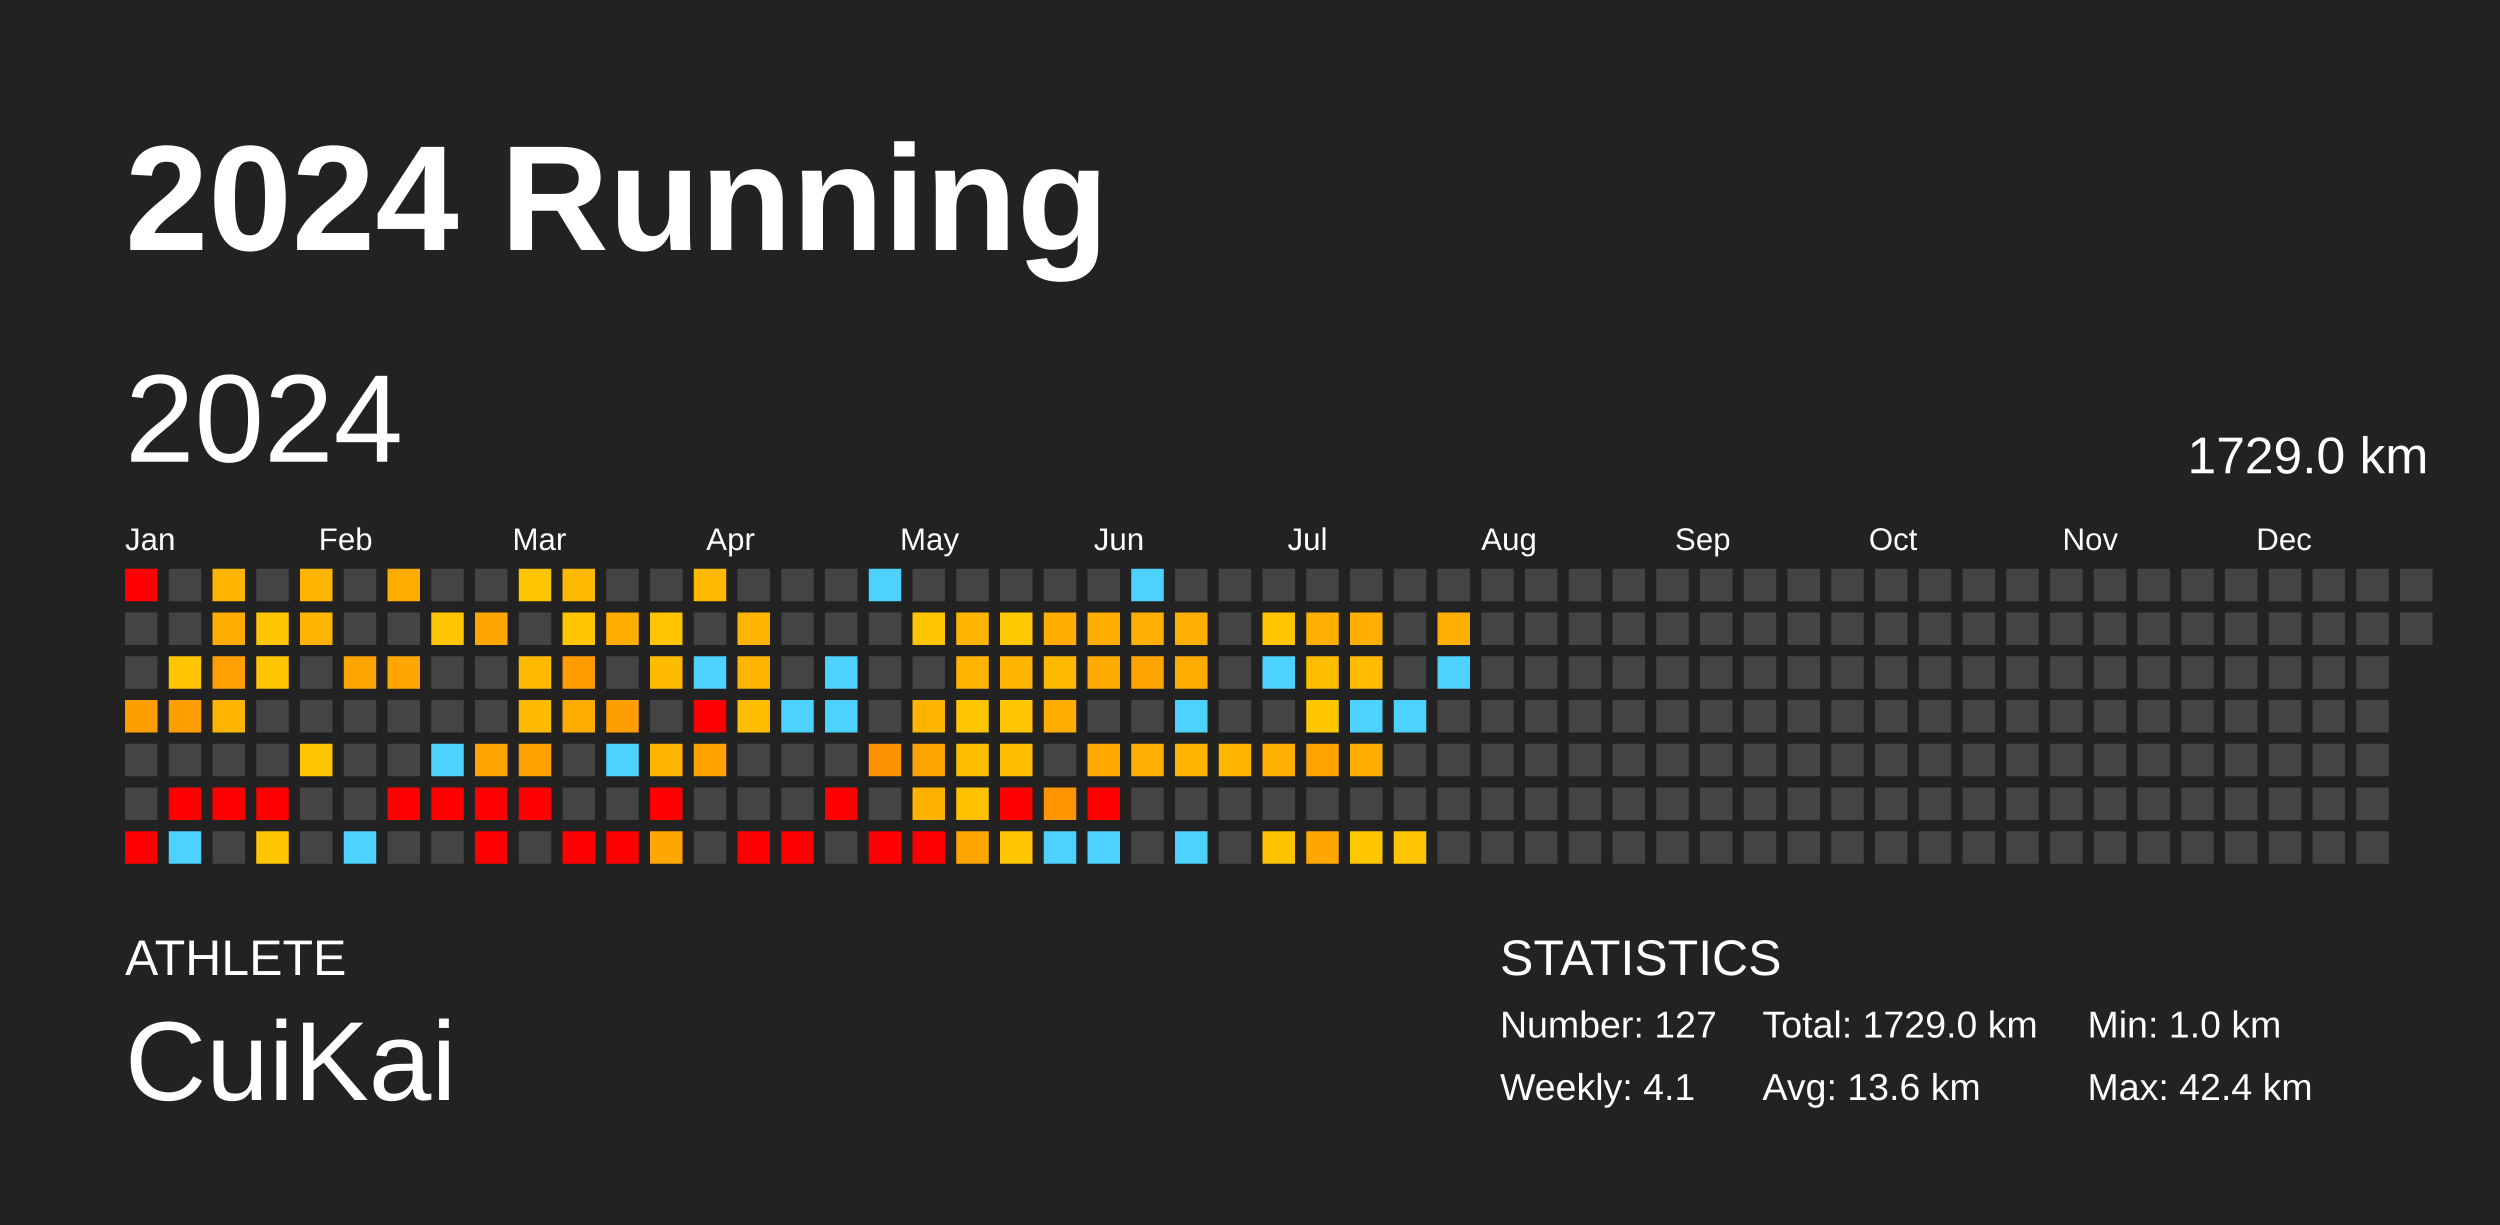
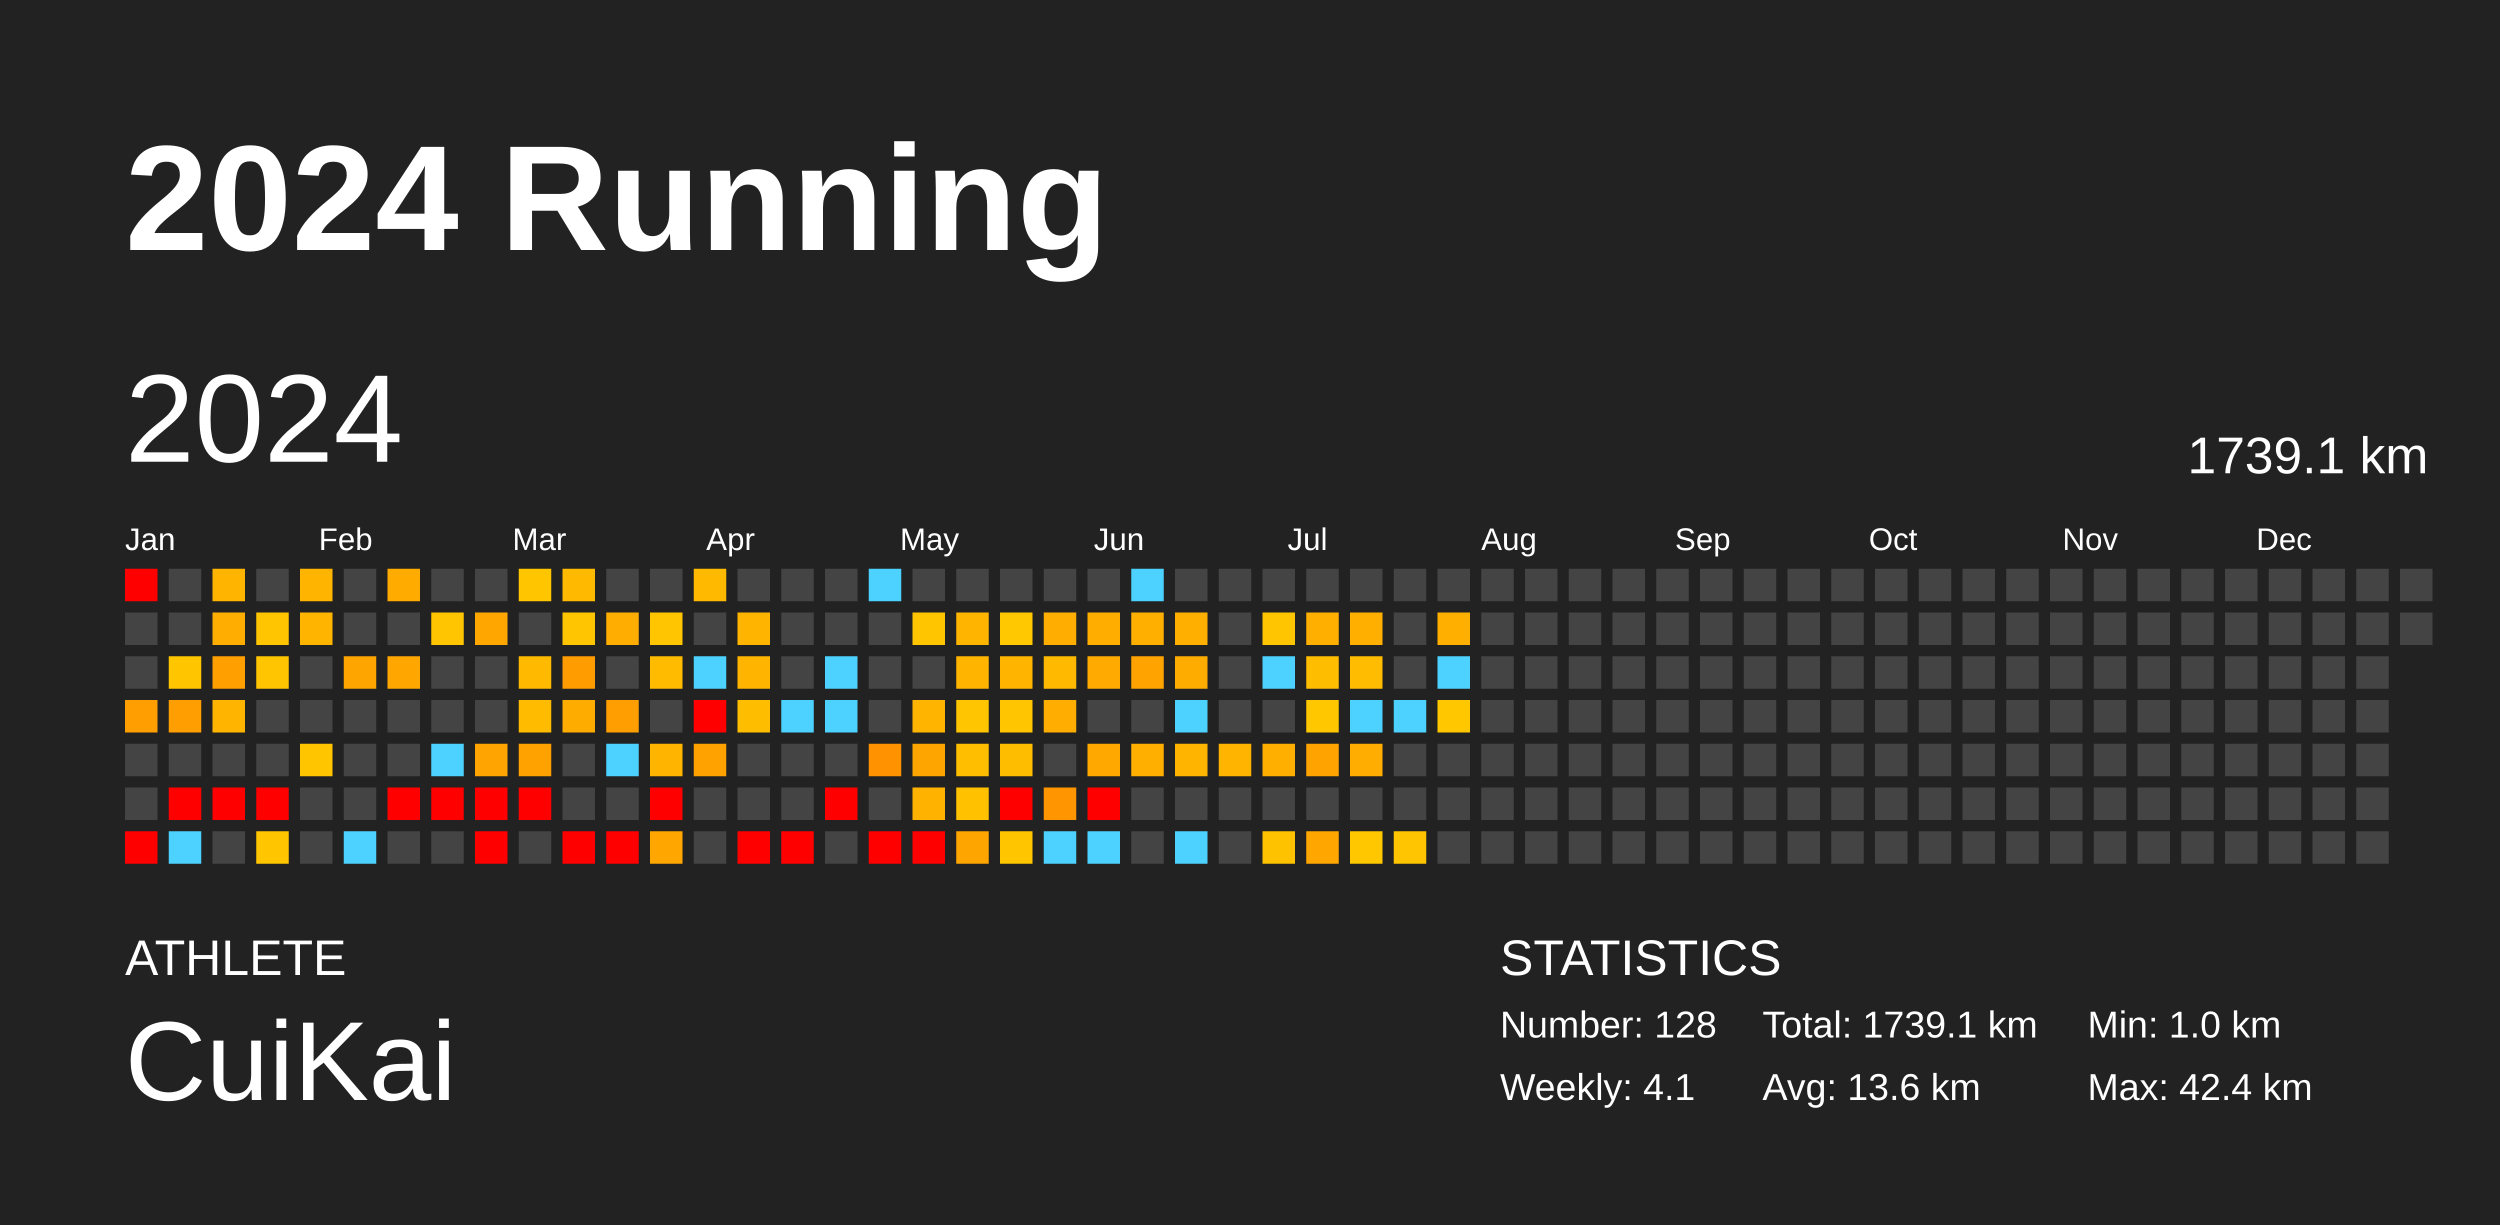
<svg xmlns="http://www.w3.org/2000/svg" baseProfile="full" height="98mm" version="1.1" viewBox="0,0,200,98" width="200mm">
  <defs />
  <rect fill="#222222" height="98" width="200" x="0" y="0" />
  <text fill="#FFFFFF" style="font-size:12px; font-family:Arial; font-weight:bold;" x="10" y="20">2024 Running</text>
  <text fill="#FFFFFF" style="font-size:4px; font-family:Arial" x="10" y="78">ATHLETE</text>
  <text fill="#FFFFFF" style="font-size:9px; font-family:Arial" x="10" y="88">CuiKai</text>
  <text fill="#FFFFFF" style="font-size:4px; font-family:Arial" x="120" y="78">STATISTICS</text>
-   <text fill="#FFFFFF" style="font-size:3px; font-family:Arial" x="120" y="83">Number: 127</text>
+   <text fill="#FFFFFF" style="font-size:3px; font-family:Arial" x="120" y="83">Number: 128</text>
  <text fill="#FFFFFF" style="font-size:3px; font-family:Arial" x="120" y="88">Weekly: 4.1</text>
-   <text fill="#FFFFFF" style="font-size:3px; font-family:Arial" x="141" y="83">Total: 1729.0 km</text>
+   <text fill="#FFFFFF" style="font-size:3px; font-family:Arial" x="141" y="83">Total: 1739.1 km</text>
  <text fill="#FFFFFF" style="font-size:3px; font-family:Arial" x="141" y="88">Avg: 13.6 km</text>
  <text fill="#FFFFFF" style="font-size:3px; font-family:Arial" x="167" y="83">Min: 1.0 km</text>
  <text fill="#FFFFFF" style="font-size:3px; font-family:Arial" x="167" y="88">Max: 42.4 km</text>
  <text dominant-baseline="hanging" fill="#FFFFFF" style="font-size:10.0px; font-family:Arial;" x="10" y="30">2024</text>
-   <text dominant-baseline="hanging" fill="#FFFFFF" style="font-size:4.125px; font-family:Arial;" x="175" y="35">1729.0 km</text>
+   <text dominant-baseline="hanging" fill="#FFFFFF" style="font-size:4.125px; font-family:Arial;" x="175" y="35">1739.1 km</text>
  <text fill="#FFFFFF" style="font-size:2.5px; font-family:Arial" x="10.0" y="44">Jan</text>
  <text fill="#FFFFFF" style="font-size:2.5px; font-family:Arial" x="25.5" y="44">Feb</text>
  <text fill="#FFFFFF" style="font-size:2.5px; font-family:Arial" x="41.0" y="44">Mar</text>
  <text fill="#FFFFFF" style="font-size:2.5px; font-family:Arial" x="56.5" y="44">Apr</text>
  <text fill="#FFFFFF" style="font-size:2.5px; font-family:Arial" x="72.0" y="44">May</text>
  <text fill="#FFFFFF" style="font-size:2.5px; font-family:Arial" x="87.5" y="44">Jun</text>
  <text fill="#FFFFFF" style="font-size:2.5px; font-family:Arial" x="103.0" y="44">Jul</text>
  <text fill="#FFFFFF" style="font-size:2.5px; font-family:Arial" x="118.5" y="44">Aug</text>
  <text fill="#FFFFFF" style="font-size:2.5px; font-family:Arial" x="134.0" y="44">Sep</text>
  <text fill="#FFFFFF" style="font-size:2.5px; font-family:Arial" x="149.5" y="44">Oct</text>
  <text fill="#FFFFFF" style="font-size:2.5px; font-family:Arial" x="165.0" y="44">Nov</text>
  <text fill="#FFFFFF" style="font-size:2.5px; font-family:Arial" x="180.5" y="44">Dec</text>
  <rect fill="red" height="2.6" width="2.6" x="10.0" y="45.5" />
  <rect fill="#444444" height="2.6" width="2.6" x="10.0" y="49.0" />
  <rect fill="#444444" height="2.6" width="2.6" x="10.0" y="52.5" />
  <rect fill="#ff9e00" height="2.6" width="2.6" x="10.0" y="56.0" />
  <rect fill="#444444" height="2.6" width="2.6" x="10.0" y="59.5" />
  <rect fill="#444444" height="2.6" width="2.6" x="10.0" y="63.0" />
  <rect fill="red" height="2.6" width="2.6" x="10.0" y="66.5" />
  <rect fill="#444444" height="2.6" width="2.6" x="13.5" y="45.5" />
  <rect fill="#444444" height="2.6" width="2.6" x="13.5" y="49.0" />
  <rect fill="#ffc600" height="2.6" width="2.6" x="13.5" y="52.5" />
  <rect fill="#ff9e00" height="2.6" width="2.6" x="13.5" y="56.0" />
  <rect fill="#444444" height="2.6" width="2.6" x="13.5" y="59.5" />
  <rect fill="red" height="2.6" width="2.6" x="13.5" y="63.0" />
  <rect fill="#4dd2ff" height="2.6" width="2.6" x="13.5" y="66.5" />
  <rect fill="#ffb500" height="2.6" width="2.6" x="17.0" y="45.5" />
  <rect fill="#ffad00" height="2.6" width="2.6" x="17.0" y="49.0" />
  <rect fill="#ffa000" height="2.6" width="2.6" x="17.0" y="52.5" />
  <rect fill="#ffb500" height="2.6" width="2.6" x="17.0" y="56.0" />
  <rect fill="#444444" height="2.6" width="2.6" x="17.0" y="59.5" />
  <rect fill="red" height="2.6" width="2.6" x="17.0" y="63.0" />
  <rect fill="#444444" height="2.6" width="2.6" x="17.0" y="66.5" />
  <rect fill="#444444" height="2.6" width="2.6" x="20.5" y="45.5" />
  <rect fill="#ffc500" height="2.6" width="2.6" x="20.5" y="49.0" />
  <rect fill="#ffc500" height="2.6" width="2.6" x="20.5" y="52.5" />
  <rect fill="#444444" height="2.6" width="2.6" x="20.5" y="56.0" />
  <rect fill="#444444" height="2.6" width="2.6" x="20.5" y="59.5" />
  <rect fill="red" height="2.6" width="2.6" x="20.5" y="63.0" />
  <rect fill="#ffc600" height="2.6" width="2.6" x="20.5" y="66.5" />
  <rect fill="#ffb500" height="2.6" width="2.6" x="24.0" y="45.5" />
  <rect fill="#ffb500" height="2.6" width="2.6" x="24.0" y="49.0" />
  <rect fill="#444444" height="2.6" width="2.6" x="24.0" y="52.5" />
  <rect fill="#444444" height="2.6" width="2.6" x="24.0" y="56.0" />
  <rect fill="#ffc600" height="2.6" width="2.6" x="24.0" y="59.5" />
  <rect fill="#444444" height="2.6" width="2.6" x="24.0" y="63.0" />
  <rect fill="#444444" height="2.6" width="2.6" x="24.0" y="66.5" />
  <rect fill="#444444" height="2.6" width="2.6" x="27.5" y="45.5" />
  <rect fill="#444444" height="2.6" width="2.6" x="27.5" y="49.0" />
  <rect fill="#ffa500" height="2.6" width="2.6" x="27.5" y="52.5" />
  <rect fill="#444444" height="2.6" width="2.6" x="27.5" y="56.0" />
  <rect fill="#444444" height="2.6" width="2.6" x="27.5" y="59.5" />
  <rect fill="#444444" height="2.6" width="2.6" x="27.5" y="63.0" />
  <rect fill="#4dd2ff" height="2.6" width="2.6" x="27.5" y="66.5" />
  <rect fill="#ffab00" height="2.6" width="2.6" x="31.0" y="45.5" />
  <rect fill="#444444" height="2.6" width="2.6" x="31.0" y="49.0" />
  <rect fill="#ffa700" height="2.6" width="2.6" x="31.0" y="52.5" />
  <rect fill="#444444" height="2.6" width="2.6" x="31.0" y="56.0" />
  <rect fill="#444444" height="2.6" width="2.6" x="31.0" y="59.5" />
  <rect fill="red" height="2.6" width="2.6" x="31.0" y="63.0" />
  <rect fill="#444444" height="2.6" width="2.6" x="31.0" y="66.5" />
  <rect fill="#444444" height="2.6" width="2.6" x="34.5" y="45.5" />
  <rect fill="#ffc500" height="2.6" width="2.6" x="34.5" y="49.0" />
  <rect fill="#444444" height="2.6" width="2.6" x="34.5" y="52.5" />
  <rect fill="#444444" height="2.6" width="2.6" x="34.5" y="56.0" />
  <rect fill="#4dd2ff" height="2.6" width="2.6" x="34.5" y="59.5" />
  <rect fill="red" height="2.6" width="2.6" x="34.5" y="63.0" />
  <rect fill="#444444" height="2.6" width="2.6" x="34.5" y="66.5" />
  <rect fill="#444444" height="2.6" width="2.6" x="38.0" y="45.5" />
  <rect fill="#ffa700" height="2.6" width="2.6" x="38.0" y="49.0" />
  <rect fill="#444444" height="2.6" width="2.6" x="38.0" y="52.5" />
  <rect fill="#444444" height="2.6" width="2.6" x="38.0" y="56.0" />
  <rect fill="#ffa400" height="2.6" width="2.6" x="38.0" y="59.5" />
  <rect fill="red" height="2.6" width="2.6" x="38.0" y="63.0" />
  <rect fill="red" height="2.6" width="2.6" x="38.0" y="66.5" />
  <rect fill="#ffc600" height="2.6" width="2.6" x="41.5" y="45.5" />
  <rect fill="#444444" height="2.6" width="2.6" x="41.5" y="49.0" />
  <rect fill="#ffba00" height="2.6" width="2.6" x="41.5" y="52.5" />
  <rect fill="#ffbb00" height="2.6" width="2.6" x="41.5" y="56.0" />
  <rect fill="#ffa200" height="2.6" width="2.6" x="41.5" y="59.5" />
  <rect fill="red" height="2.6" width="2.6" x="41.5" y="63.0" />
  <rect fill="#444444" height="2.6" width="2.6" x="41.5" y="66.5" />
  <rect fill="#ffba00" height="2.6" width="2.6" x="45.0" y="45.5" />
  <rect fill="#ffc500" height="2.6" width="2.6" x="45.0" y="49.0" />
  <rect fill="#ff9c00" height="2.6" width="2.6" x="45.0" y="52.5" />
  <rect fill="#ffac00" height="2.6" width="2.6" x="45.0" y="56.0" />
  <rect fill="#444444" height="2.6" width="2.6" x="45.0" y="59.5" />
  <rect fill="#444444" height="2.6" width="2.6" x="45.0" y="63.0" />
  <rect fill="red" height="2.6" width="2.6" x="45.0" y="66.5" />
  <rect fill="#444444" height="2.6" width="2.6" x="48.5" y="45.5" />
  <rect fill="#ffad00" height="2.6" width="2.6" x="48.5" y="49.0" />
  <rect fill="#444444" height="2.6" width="2.6" x="48.5" y="52.5" />
  <rect fill="#ff9e00" height="2.6" width="2.6" x="48.5" y="56.0" />
  <rect fill="#4dd2ff" height="2.6" width="2.6" x="48.5" y="59.5" />
  <rect fill="#444444" height="2.6" width="2.6" x="48.5" y="63.0" />
  <rect fill="red" height="2.6" width="2.6" x="48.5" y="66.5" />
  <rect fill="#444444" height="2.6" width="2.6" x="52.0" y="45.5" />
  <rect fill="#ffc500" height="2.6" width="2.6" x="52.0" y="49.0" />
  <rect fill="#ffbb00" height="2.6" width="2.6" x="52.0" y="52.5" />
  <rect fill="#444444" height="2.6" width="2.6" x="52.0" y="56.0" />
  <rect fill="#ffb500" height="2.6" width="2.6" x="52.0" y="59.5" />
  <rect fill="red" height="2.6" width="2.6" x="52.0" y="63.0" />
  <rect fill="#ffa700" height="2.6" width="2.6" x="52.0" y="66.5" />
  <rect fill="#ffba00" height="2.6" width="2.6" x="55.5" y="45.5" />
  <rect fill="#444444" height="2.6" width="2.6" x="55.5" y="49.0" />
  <rect fill="#4dd2ff" height="2.6" width="2.6" x="55.5" y="52.5" />
  <rect fill="red" height="2.6" width="2.6" x="55.5" y="56.0" />
  <rect fill="#ffa200" height="2.6" width="2.6" x="55.5" y="59.5" />
  <rect fill="#444444" height="2.6" width="2.6" x="55.5" y="63.0" />
  <rect fill="#444444" height="2.6" width="2.6" x="55.5" y="66.5" />
  <rect fill="#444444" height="2.6" width="2.6" x="59.0" y="45.5" />
  <rect fill="#ffb500" height="2.6" width="2.6" x="59.0" y="49.0" />
  <rect fill="#ffb500" height="2.6" width="2.6" x="59.0" y="52.5" />
  <rect fill="#ffbd00" height="2.6" width="2.6" x="59.0" y="56.0" />
  <rect fill="#444444" height="2.6" width="2.6" x="59.0" y="59.5" />
  <rect fill="#444444" height="2.6" width="2.6" x="59.0" y="63.0" />
  <rect fill="red" height="2.6" width="2.6" x="59.0" y="66.5" />
  <rect fill="#444444" height="2.6" width="2.6" x="62.5" y="45.5" />
  <rect fill="#444444" height="2.6" width="2.6" x="62.5" y="49.0" />
  <rect fill="#444444" height="2.6" width="2.6" x="62.5" y="52.5" />
  <rect fill="#4dd2ff" height="2.6" width="2.6" x="62.5" y="56.0" />
  <rect fill="#444444" height="2.6" width="2.6" x="62.5" y="59.5" />
  <rect fill="#444444" height="2.6" width="2.6" x="62.5" y="63.0" />
  <rect fill="red" height="2.6" width="2.6" x="62.5" y="66.5" />
  <rect fill="#444444" height="2.6" width="2.6" x="66.0" y="45.5" />
  <rect fill="#444444" height="2.6" width="2.6" x="66.0" y="49.0" />
  <rect fill="#4dd2ff" height="2.6" width="2.6" x="66.0" y="52.5" />
  <rect fill="#4dd2ff" height="2.6" width="2.6" x="66.0" y="56.0" />
  <rect fill="#444444" height="2.6" width="2.6" x="66.0" y="59.5" />
  <rect fill="red" height="2.6" width="2.6" x="66.0" y="63.0" />
  <rect fill="#444444" height="2.6" width="2.6" x="66.0" y="66.5" />
  <rect fill="#4dd2ff" height="2.6" width="2.6" x="69.5" y="45.5" />
  <rect fill="#444444" height="2.6" width="2.6" x="69.5" y="49.0" />
  <rect fill="#444444" height="2.6" width="2.6" x="69.5" y="52.5" />
  <rect fill="#444444" height="2.6" width="2.6" x="69.5" y="56.0" />
  <rect fill="#ff9200" height="2.6" width="2.6" x="69.5" y="59.5" />
  <rect fill="#444444" height="2.6" width="2.6" x="69.5" y="63.0" />
  <rect fill="red" height="2.6" width="2.6" x="69.5" y="66.5" />
  <rect fill="#444444" height="2.6" width="2.6" x="73.0" y="45.5" />
  <rect fill="#ffc600" height="2.6" width="2.6" x="73.0" y="49.0" />
  <rect fill="#444444" height="2.6" width="2.6" x="73.0" y="52.5" />
  <rect fill="#ffb500" height="2.6" width="2.6" x="73.0" y="56.0" />
  <rect fill="#ffa500" height="2.6" width="2.6" x="73.0" y="59.5" />
  <rect fill="#ffb300" height="2.6" width="2.6" x="73.0" y="63.0" />
  <rect fill="red" height="2.6" width="2.6" x="73.0" y="66.5" />
  <rect fill="#444444" height="2.6" width="2.6" x="76.5" y="45.5" />
  <rect fill="#ffb400" height="2.6" width="2.6" x="76.5" y="49.0" />
  <rect fill="#ffb500" height="2.6" width="2.6" x="76.5" y="52.5" />
  <rect fill="#ffc500" height="2.6" width="2.6" x="76.5" y="56.0" />
  <rect fill="#ffbe00" height="2.6" width="2.6" x="76.5" y="59.5" />
  <rect fill="#ffc100" height="2.6" width="2.6" x="76.5" y="63.0" />
  <rect fill="#ffa500" height="2.6" width="2.6" x="76.5" y="66.5" />
  <rect fill="#444444" height="2.6" width="2.6" x="80.0" y="45.5" />
  <rect fill="#ffc800" height="2.6" width="2.6" x="80.0" y="49.0" />
  <rect fill="#ffb500" height="2.6" width="2.6" x="80.0" y="52.5" />
  <rect fill="#ffc500" height="2.6" width="2.6" x="80.0" y="56.0" />
  <rect fill="#ffbd00" height="2.6" width="2.6" x="80.0" y="59.5" />
  <rect fill="red" height="2.6" width="2.6" x="80.0" y="63.0" />
  <rect fill="#ffc600" height="2.6" width="2.6" x="80.0" y="66.5" />
  <rect fill="#444444" height="2.6" width="2.6" x="83.5" y="45.5" />
  <rect fill="#ffad00" height="2.6" width="2.6" x="83.5" y="49.0" />
  <rect fill="#ffba00" height="2.6" width="2.6" x="83.5" y="52.5" />
  <rect fill="#ffad00" height="2.6" width="2.6" x="83.5" y="56.0" />
  <rect fill="#444444" height="2.6" width="2.6" x="83.5" y="59.5" />
  <rect fill="#ff9500" height="2.6" width="2.6" x="83.5" y="63.0" />
  <rect fill="#4dd2ff" height="2.6" width="2.6" x="83.5" y="66.5" />
  <rect fill="#444444" height="2.6" width="2.6" x="87.0" y="45.5" />
  <rect fill="#ffae00" height="2.6" width="2.6" x="87.0" y="49.0" />
  <rect fill="#ffaa00" height="2.6" width="2.6" x="87.0" y="52.5" />
  <rect fill="#444444" height="2.6" width="2.6" x="87.0" y="56.0" />
  <rect fill="#ffa900" height="2.6" width="2.6" x="87.0" y="59.5" />
  <rect fill="red" height="2.6" width="2.6" x="87.0" y="63.0" />
  <rect fill="#4dd2ff" height="2.6" width="2.6" x="87.0" y="66.5" />
  <rect fill="#4dd2ff" height="2.6" width="2.6" x="90.5" y="45.5" />
  <rect fill="#ffaf00" height="2.6" width="2.6" x="90.5" y="49.0" />
  <rect fill="#ffa300" height="2.6" width="2.6" x="90.5" y="52.5" />
  <rect fill="#444444" height="2.6" width="2.6" x="90.5" y="56.0" />
  <rect fill="#ffaf00" height="2.6" width="2.6" x="90.5" y="59.5" />
  <rect fill="#444444" height="2.6" width="2.6" x="90.5" y="63.0" />
  <rect fill="#444444" height="2.6" width="2.6" x="90.5" y="66.5" />
  <rect fill="#444444" height="2.6" width="2.6" x="94.0" y="45.5" />
  <rect fill="#ffaf00" height="2.6" width="2.6" x="94.0" y="49.0" />
  <rect fill="#ffac00" height="2.6" width="2.6" x="94.0" y="52.5" />
  <rect fill="#4dd2ff" height="2.6" width="2.6" x="94.0" y="56.0" />
  <rect fill="#ffb500" height="2.6" width="2.6" x="94.0" y="59.5" />
  <rect fill="#444444" height="2.6" width="2.6" x="94.0" y="63.0" />
  <rect fill="#4dd2ff" height="2.6" width="2.6" x="94.0" y="66.5" />
  <rect fill="#444444" height="2.6" width="2.6" x="97.5" y="45.5" />
  <rect fill="#444444" height="2.6" width="2.6" x="97.5" y="49.0" />
  <rect fill="#444444" height="2.6" width="2.6" x="97.5" y="52.5" />
  <rect fill="#444444" height="2.6" width="2.6" x="97.5" y="56.0" />
  <rect fill="#ffb400" height="2.6" width="2.6" x="97.5" y="59.5" />
  <rect fill="#444444" height="2.6" width="2.6" x="97.5" y="63.0" />
  <rect fill="#444444" height="2.6" width="2.6" x="97.5" y="66.5" />
  <rect fill="#444444" height="2.6" width="2.6" x="101.0" y="45.5" />
  <rect fill="#ffc500" height="2.6" width="2.6" x="101.0" y="49.0" />
  <rect fill="#4dd2ff" height="2.6" width="2.6" x="101.0" y="52.5" />
  <rect fill="#444444" height="2.6" width="2.6" x="101.0" y="56.0" />
  <rect fill="#ffaf00" height="2.6" width="2.6" x="101.0" y="59.5" />
  <rect fill="#444444" height="2.6" width="2.6" x="101.0" y="63.0" />
  <rect fill="#ffc200" height="2.6" width="2.6" x="101.0" y="66.5" />
  <rect fill="#444444" height="2.6" width="2.6" x="104.5" y="45.5" />
  <rect fill="#ffaf00" height="2.6" width="2.6" x="104.5" y="49.0" />
  <rect fill="#ffbd00" height="2.6" width="2.6" x="104.5" y="52.5" />
  <rect fill="#ffc700" height="2.6" width="2.6" x="104.5" y="56.0" />
  <rect fill="#ffa300" height="2.6" width="2.6" x="104.5" y="59.5" />
  <rect fill="#444444" height="2.6" width="2.6" x="104.5" y="63.0" />
  <rect fill="#ffa600" height="2.6" width="2.6" x="104.5" y="66.5" />
  <rect fill="#444444" height="2.6" width="2.6" x="108.0" y="45.5" />
  <rect fill="#ffaf00" height="2.6" width="2.6" x="108.0" y="49.0" />
  <rect fill="#ffbc00" height="2.6" width="2.6" x="108.0" y="52.5" />
  <rect fill="#4dd2ff" height="2.6" width="2.6" x="108.0" y="56.0" />
  <rect fill="#ffad00" height="2.6" width="2.6" x="108.0" y="59.5" />
  <rect fill="#444444" height="2.6" width="2.6" x="108.0" y="63.0" />
  <rect fill="#ffc700" height="2.6" width="2.6" x="108.0" y="66.5" />
  <rect fill="#444444" height="2.6" width="2.6" x="111.5" y="45.5" />
  <rect fill="#444444" height="2.6" width="2.6" x="111.5" y="49.0" />
  <rect fill="#444444" height="2.6" width="2.6" x="111.5" y="52.5" />
  <rect fill="#4dd2ff" height="2.6" width="2.6" x="111.5" y="56.0" />
  <rect fill="#444444" height="2.6" width="2.6" x="111.5" y="59.5" />
  <rect fill="#444444" height="2.6" width="2.6" x="111.5" y="63.0" />
  <rect fill="#ffc500" height="2.6" width="2.6" x="111.5" y="66.5" />
  <rect fill="#444444" height="2.6" width="2.6" x="115.0" y="45.5" />
  <rect fill="#ffaf00" height="2.6" width="2.6" x="115.0" y="49.0" />
  <rect fill="#4dd2ff" height="2.6" width="2.6" x="115.0" y="52.5" />
-   <rect fill="#444444" height="2.6" width="2.6" x="115.0" y="56.0" />
+   <rect fill="#ffc700" height="2.6" width="2.6" x="115.0" y="56.0" />
  <rect fill="#444444" height="2.6" width="2.6" x="115.0" y="59.5" />
  <rect fill="#444444" height="2.6" width="2.6" x="115.0" y="63.0" />
  <rect fill="#444444" height="2.6" width="2.6" x="115.0" y="66.5" />
  <rect fill="#444444" height="2.6" width="2.6" x="118.5" y="45.5" />
  <rect fill="#444444" height="2.6" width="2.6" x="118.5" y="49.0" />
  <rect fill="#444444" height="2.6" width="2.6" x="118.5" y="52.5" />
  <rect fill="#444444" height="2.6" width="2.6" x="118.5" y="56.0" />
  <rect fill="#444444" height="2.6" width="2.6" x="118.5" y="59.5" />
  <rect fill="#444444" height="2.6" width="2.6" x="118.5" y="63.0" />
  <rect fill="#444444" height="2.6" width="2.6" x="118.5" y="66.5" />
  <rect fill="#444444" height="2.6" width="2.6" x="122.0" y="45.5" />
  <rect fill="#444444" height="2.6" width="2.6" x="122.0" y="49.0" />
  <rect fill="#444444" height="2.6" width="2.6" x="122.0" y="52.5" />
  <rect fill="#444444" height="2.6" width="2.6" x="122.0" y="56.0" />
  <rect fill="#444444" height="2.6" width="2.6" x="122.0" y="59.5" />
  <rect fill="#444444" height="2.6" width="2.6" x="122.0" y="63.0" />
  <rect fill="#444444" height="2.6" width="2.6" x="122.0" y="66.5" />
  <rect fill="#444444" height="2.6" width="2.6" x="125.5" y="45.5" />
  <rect fill="#444444" height="2.6" width="2.6" x="125.5" y="49.0" />
  <rect fill="#444444" height="2.6" width="2.6" x="125.5" y="52.5" />
  <rect fill="#444444" height="2.6" width="2.6" x="125.5" y="56.0" />
  <rect fill="#444444" height="2.6" width="2.6" x="125.5" y="59.5" />
  <rect fill="#444444" height="2.6" width="2.6" x="125.5" y="63.0" />
  <rect fill="#444444" height="2.6" width="2.6" x="125.5" y="66.5" />
  <rect fill="#444444" height="2.6" width="2.6" x="129.0" y="45.5" />
  <rect fill="#444444" height="2.6" width="2.6" x="129.0" y="49.0" />
  <rect fill="#444444" height="2.6" width="2.6" x="129.0" y="52.5" />
  <rect fill="#444444" height="2.6" width="2.6" x="129.0" y="56.0" />
  <rect fill="#444444" height="2.6" width="2.6" x="129.0" y="59.5" />
  <rect fill="#444444" height="2.6" width="2.6" x="129.0" y="63.0" />
  <rect fill="#444444" height="2.6" width="2.6" x="129.0" y="66.5" />
  <rect fill="#444444" height="2.6" width="2.6" x="132.5" y="45.5" />
  <rect fill="#444444" height="2.6" width="2.6" x="132.5" y="49.0" />
  <rect fill="#444444" height="2.6" width="2.6" x="132.5" y="52.5" />
  <rect fill="#444444" height="2.6" width="2.6" x="132.5" y="56.0" />
  <rect fill="#444444" height="2.6" width="2.6" x="132.5" y="59.5" />
  <rect fill="#444444" height="2.6" width="2.6" x="132.5" y="63.0" />
  <rect fill="#444444" height="2.6" width="2.6" x="132.5" y="66.5" />
  <rect fill="#444444" height="2.6" width="2.6" x="136.0" y="45.5" />
  <rect fill="#444444" height="2.6" width="2.6" x="136.0" y="49.0" />
  <rect fill="#444444" height="2.6" width="2.6" x="136.0" y="52.5" />
  <rect fill="#444444" height="2.6" width="2.6" x="136.0" y="56.0" />
  <rect fill="#444444" height="2.6" width="2.6" x="136.0" y="59.5" />
  <rect fill="#444444" height="2.6" width="2.6" x="136.0" y="63.0" />
  <rect fill="#444444" height="2.6" width="2.6" x="136.0" y="66.5" />
  <rect fill="#444444" height="2.6" width="2.6" x="139.5" y="45.5" />
  <rect fill="#444444" height="2.6" width="2.6" x="139.5" y="49.0" />
  <rect fill="#444444" height="2.6" width="2.6" x="139.5" y="52.5" />
  <rect fill="#444444" height="2.6" width="2.6" x="139.5" y="56.0" />
  <rect fill="#444444" height="2.6" width="2.6" x="139.5" y="59.5" />
  <rect fill="#444444" height="2.6" width="2.6" x="139.5" y="63.0" />
  <rect fill="#444444" height="2.6" width="2.6" x="139.5" y="66.5" />
  <rect fill="#444444" height="2.6" width="2.6" x="143.0" y="45.5" />
  <rect fill="#444444" height="2.6" width="2.6" x="143.0" y="49.0" />
  <rect fill="#444444" height="2.6" width="2.6" x="143.0" y="52.5" />
  <rect fill="#444444" height="2.6" width="2.6" x="143.0" y="56.0" />
  <rect fill="#444444" height="2.6" width="2.6" x="143.0" y="59.5" />
  <rect fill="#444444" height="2.6" width="2.6" x="143.0" y="63.0" />
  <rect fill="#444444" height="2.6" width="2.6" x="143.0" y="66.5" />
  <rect fill="#444444" height="2.6" width="2.6" x="146.5" y="45.5" />
  <rect fill="#444444" height="2.6" width="2.6" x="146.5" y="49.0" />
  <rect fill="#444444" height="2.6" width="2.6" x="146.5" y="52.5" />
  <rect fill="#444444" height="2.6" width="2.6" x="146.5" y="56.0" />
  <rect fill="#444444" height="2.6" width="2.6" x="146.5" y="59.5" />
  <rect fill="#444444" height="2.6" width="2.6" x="146.5" y="63.0" />
  <rect fill="#444444" height="2.6" width="2.6" x="146.5" y="66.5" />
  <rect fill="#444444" height="2.6" width="2.6" x="150.0" y="45.5" />
  <rect fill="#444444" height="2.6" width="2.6" x="150.0" y="49.0" />
  <rect fill="#444444" height="2.6" width="2.6" x="150.0" y="52.5" />
  <rect fill="#444444" height="2.6" width="2.6" x="150.0" y="56.0" />
  <rect fill="#444444" height="2.6" width="2.6" x="150.0" y="59.5" />
  <rect fill="#444444" height="2.6" width="2.6" x="150.0" y="63.0" />
  <rect fill="#444444" height="2.6" width="2.6" x="150.0" y="66.5" />
  <rect fill="#444444" height="2.6" width="2.6" x="153.5" y="45.5" />
  <rect fill="#444444" height="2.6" width="2.6" x="153.5" y="49.0" />
  <rect fill="#444444" height="2.6" width="2.6" x="153.5" y="52.5" />
  <rect fill="#444444" height="2.6" width="2.6" x="153.5" y="56.0" />
  <rect fill="#444444" height="2.6" width="2.6" x="153.5" y="59.5" />
  <rect fill="#444444" height="2.6" width="2.6" x="153.5" y="63.0" />
  <rect fill="#444444" height="2.6" width="2.6" x="153.5" y="66.5" />
  <rect fill="#444444" height="2.6" width="2.6" x="157.0" y="45.5" />
  <rect fill="#444444" height="2.6" width="2.6" x="157.0" y="49.0" />
  <rect fill="#444444" height="2.6" width="2.6" x="157.0" y="52.5" />
  <rect fill="#444444" height="2.6" width="2.6" x="157.0" y="56.0" />
  <rect fill="#444444" height="2.6" width="2.6" x="157.0" y="59.5" />
  <rect fill="#444444" height="2.6" width="2.6" x="157.0" y="63.0" />
  <rect fill="#444444" height="2.6" width="2.6" x="157.0" y="66.5" />
  <rect fill="#444444" height="2.6" width="2.6" x="160.5" y="45.5" />
  <rect fill="#444444" height="2.6" width="2.6" x="160.5" y="49.0" />
  <rect fill="#444444" height="2.6" width="2.6" x="160.5" y="52.5" />
  <rect fill="#444444" height="2.6" width="2.6" x="160.5" y="56.0" />
  <rect fill="#444444" height="2.6" width="2.6" x="160.5" y="59.5" />
  <rect fill="#444444" height="2.6" width="2.6" x="160.5" y="63.0" />
  <rect fill="#444444" height="2.6" width="2.6" x="160.5" y="66.5" />
  <rect fill="#444444" height="2.6" width="2.6" x="164.0" y="45.5" />
  <rect fill="#444444" height="2.6" width="2.6" x="164.0" y="49.0" />
  <rect fill="#444444" height="2.6" width="2.6" x="164.0" y="52.5" />
  <rect fill="#444444" height="2.6" width="2.6" x="164.0" y="56.0" />
  <rect fill="#444444" height="2.6" width="2.6" x="164.0" y="59.5" />
  <rect fill="#444444" height="2.6" width="2.6" x="164.0" y="63.0" />
  <rect fill="#444444" height="2.6" width="2.6" x="164.0" y="66.5" />
  <rect fill="#444444" height="2.6" width="2.6" x="167.5" y="45.5" />
  <rect fill="#444444" height="2.6" width="2.6" x="167.5" y="49.0" />
  <rect fill="#444444" height="2.6" width="2.6" x="167.5" y="52.5" />
  <rect fill="#444444" height="2.6" width="2.6" x="167.5" y="56.0" />
  <rect fill="#444444" height="2.6" width="2.6" x="167.5" y="59.5" />
  <rect fill="#444444" height="2.6" width="2.6" x="167.5" y="63.0" />
  <rect fill="#444444" height="2.6" width="2.6" x="167.5" y="66.5" />
  <rect fill="#444444" height="2.6" width="2.6" x="171.0" y="45.5" />
  <rect fill="#444444" height="2.6" width="2.6" x="171.0" y="49.0" />
  <rect fill="#444444" height="2.6" width="2.6" x="171.0" y="52.5" />
  <rect fill="#444444" height="2.6" width="2.6" x="171.0" y="56.0" />
  <rect fill="#444444" height="2.6" width="2.6" x="171.0" y="59.5" />
  <rect fill="#444444" height="2.6" width="2.6" x="171.0" y="63.0" />
  <rect fill="#444444" height="2.6" width="2.6" x="171.0" y="66.5" />
  <rect fill="#444444" height="2.6" width="2.6" x="174.5" y="45.5" />
  <rect fill="#444444" height="2.6" width="2.6" x="174.5" y="49.0" />
  <rect fill="#444444" height="2.6" width="2.6" x="174.5" y="52.5" />
  <rect fill="#444444" height="2.6" width="2.6" x="174.5" y="56.0" />
  <rect fill="#444444" height="2.6" width="2.6" x="174.5" y="59.5" />
  <rect fill="#444444" height="2.6" width="2.6" x="174.5" y="63.0" />
  <rect fill="#444444" height="2.6" width="2.6" x="174.5" y="66.5" />
  <rect fill="#444444" height="2.6" width="2.6" x="178.0" y="45.5" />
  <rect fill="#444444" height="2.6" width="2.6" x="178.0" y="49.0" />
  <rect fill="#444444" height="2.6" width="2.6" x="178.0" y="52.5" />
  <rect fill="#444444" height="2.6" width="2.6" x="178.0" y="56.0" />
  <rect fill="#444444" height="2.6" width="2.6" x="178.0" y="59.5" />
  <rect fill="#444444" height="2.6" width="2.6" x="178.0" y="63.0" />
  <rect fill="#444444" height="2.6" width="2.6" x="178.0" y="66.5" />
  <rect fill="#444444" height="2.6" width="2.6" x="181.5" y="45.5" />
  <rect fill="#444444" height="2.6" width="2.6" x="181.5" y="49.0" />
  <rect fill="#444444" height="2.6" width="2.6" x="181.5" y="52.5" />
  <rect fill="#444444" height="2.6" width="2.6" x="181.5" y="56.0" />
  <rect fill="#444444" height="2.6" width="2.6" x="181.5" y="59.5" />
  <rect fill="#444444" height="2.6" width="2.6" x="181.5" y="63.0" />
  <rect fill="#444444" height="2.6" width="2.6" x="181.5" y="66.5" />
  <rect fill="#444444" height="2.6" width="2.6" x="185.0" y="45.5" />
  <rect fill="#444444" height="2.6" width="2.6" x="185.0" y="49.0" />
  <rect fill="#444444" height="2.6" width="2.6" x="185.0" y="52.5" />
  <rect fill="#444444" height="2.6" width="2.6" x="185.0" y="56.0" />
  <rect fill="#444444" height="2.6" width="2.6" x="185.0" y="59.5" />
  <rect fill="#444444" height="2.6" width="2.6" x="185.0" y="63.0" />
  <rect fill="#444444" height="2.6" width="2.6" x="185.0" y="66.5" />
  <rect fill="#444444" height="2.6" width="2.6" x="188.5" y="45.5" />
  <rect fill="#444444" height="2.6" width="2.6" x="188.5" y="49.0" />
  <rect fill="#444444" height="2.6" width="2.6" x="188.5" y="52.5" />
  <rect fill="#444444" height="2.6" width="2.6" x="188.5" y="56.0" />
  <rect fill="#444444" height="2.6" width="2.6" x="188.5" y="59.5" />
  <rect fill="#444444" height="2.6" width="2.6" x="188.5" y="63.0" />
  <rect fill="#444444" height="2.6" width="2.6" x="188.5" y="66.5" />
  <rect fill="#444444" height="2.6" width="2.6" x="192.0" y="45.5" />
  <rect fill="#444444" height="2.6" width="2.6" x="192.0" y="49.0" />
</svg>
